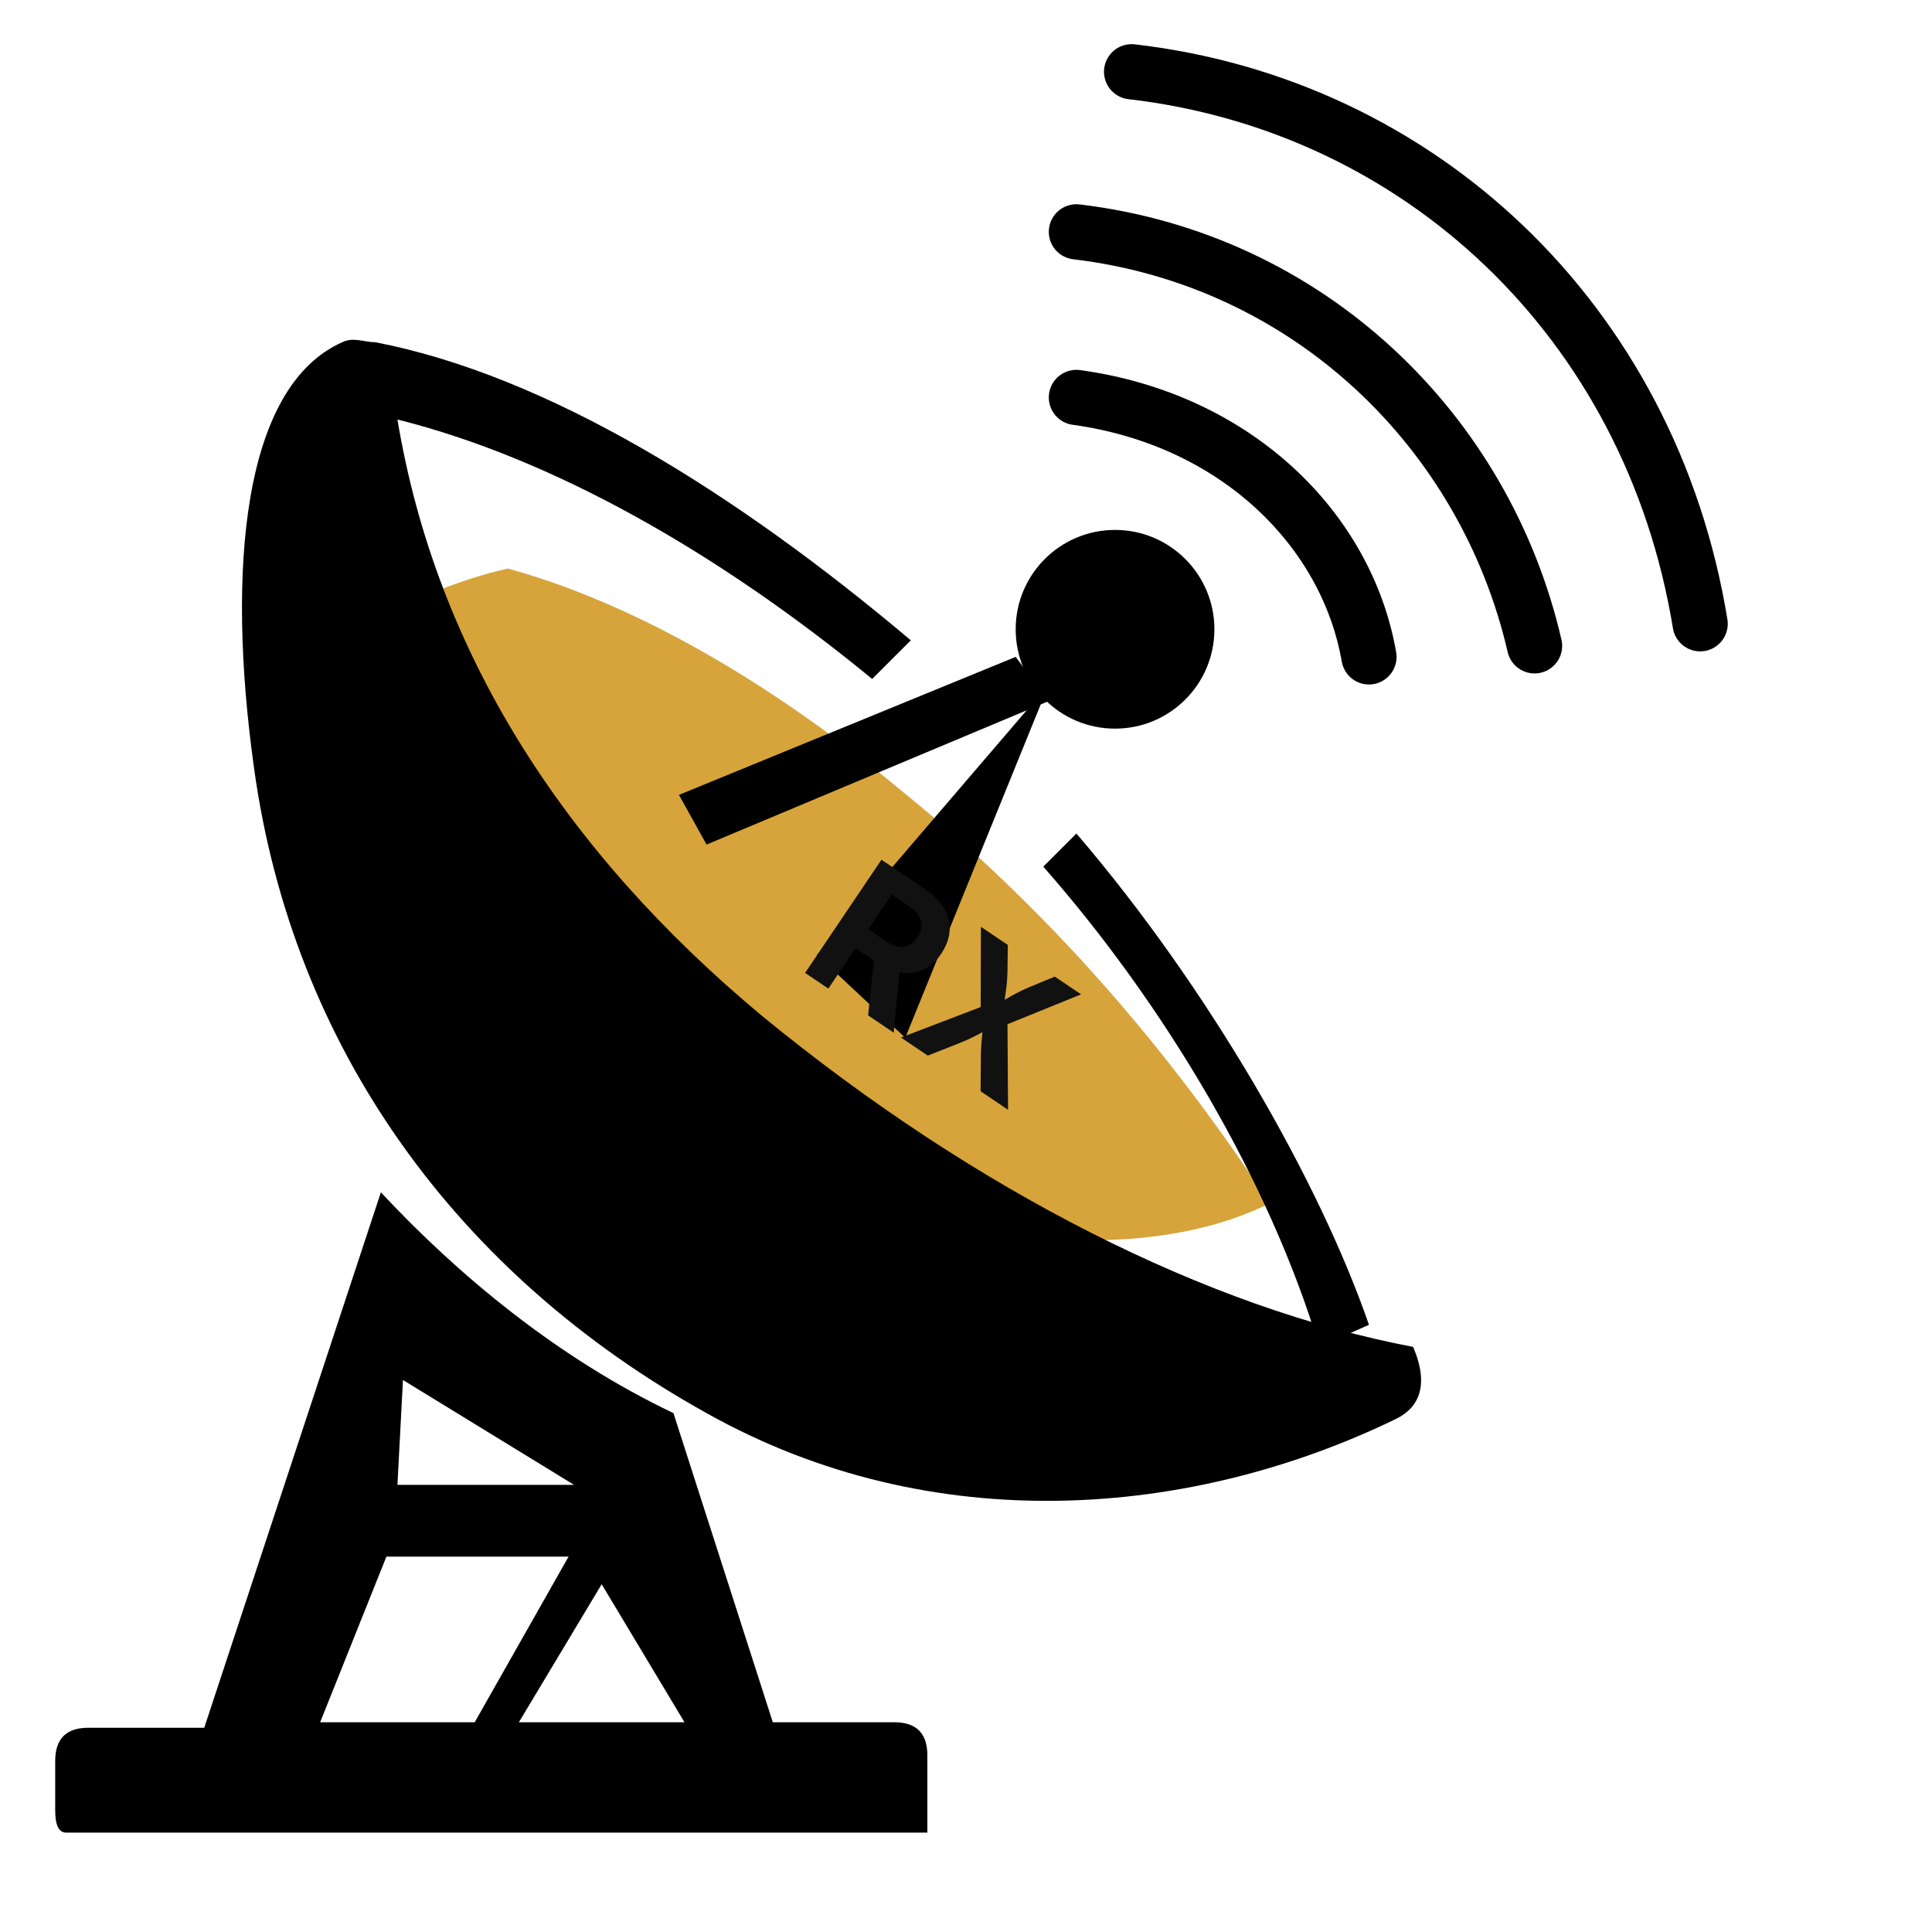
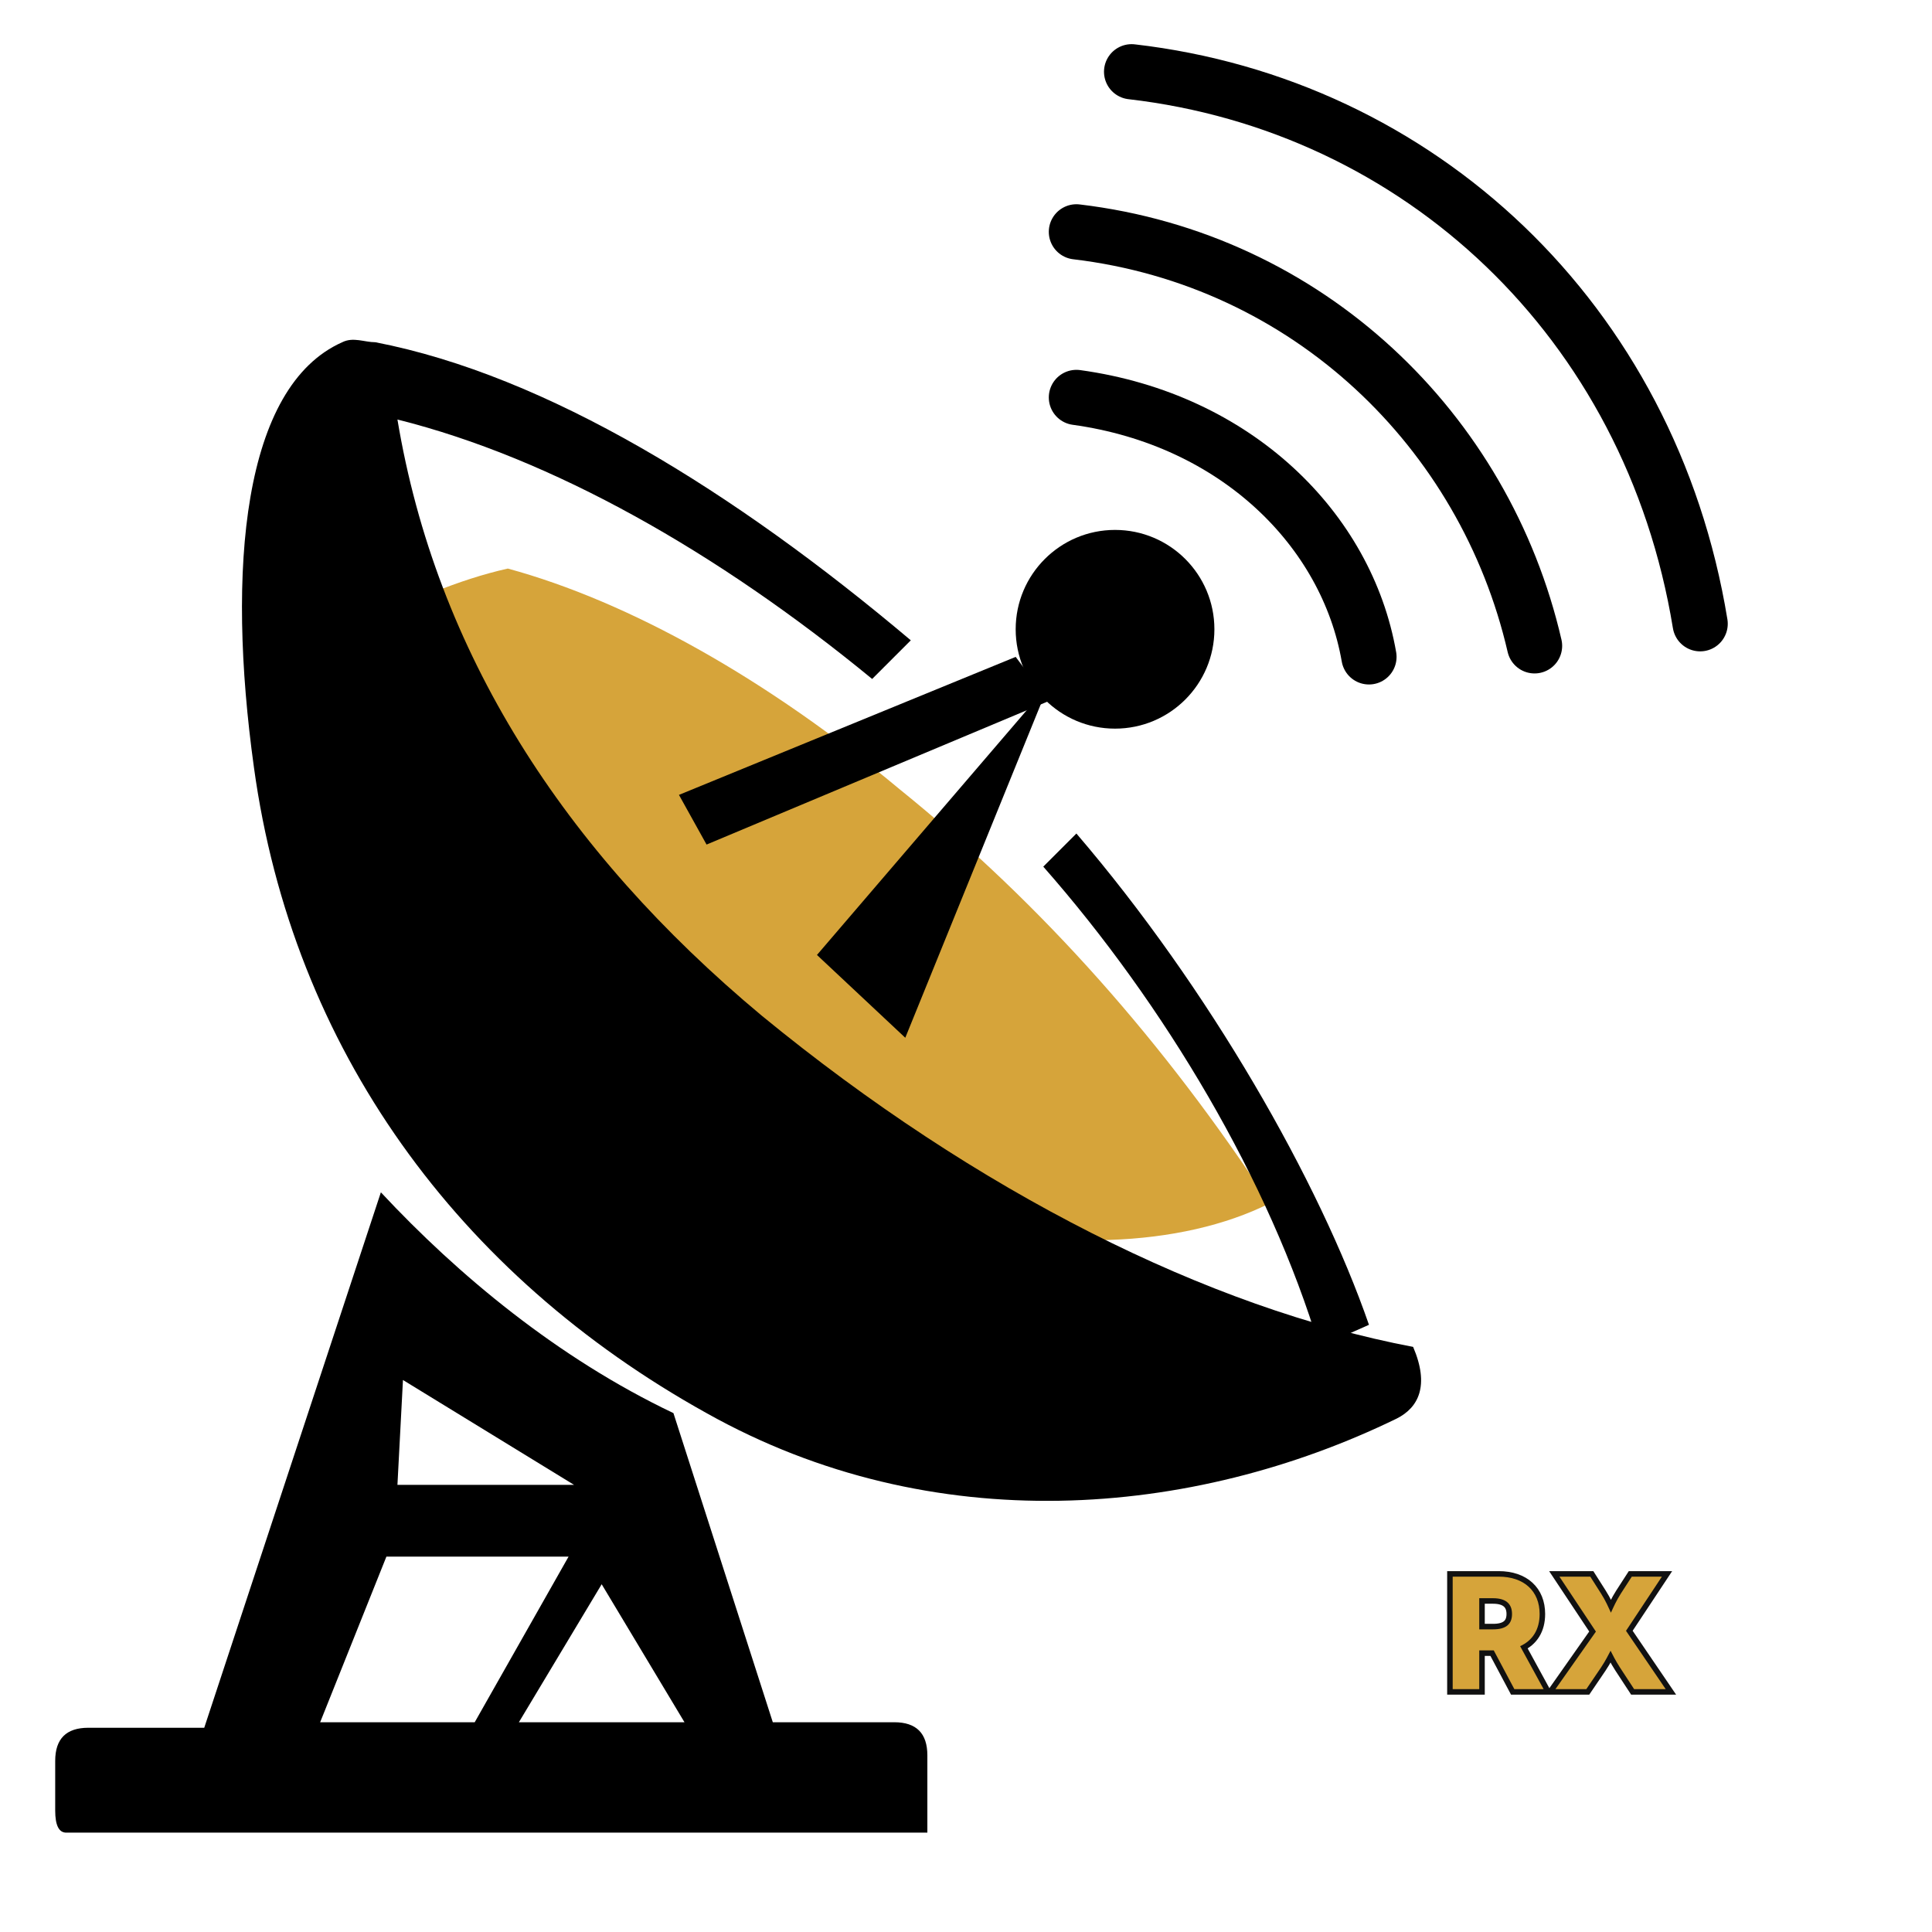
<svg xmlns="http://www.w3.org/2000/svg" viewBox="0 0 350 350" width="350" height="350" role="img" aria-labelledby="title desc">
  <path fill="#D6A43A" d="       M92 103       C114 109 139 123 163 143       C189 164 211 189 230 218       C214 226 190 227 166 220       C134 210 105 188 84 158       C74 144 68 129 66 113       C74 109 83 105 92 103       Z     " />
  <g fill="currentColor">
    <path fill-rule="evenodd" clip-rule="evenodd" d="         M12 332         Q10 332 10 328         V319         Q10 313 16 313         H37         L69 216         C83 231 101 246 122 256         L140 312         H162         Q168 312 168 318         V332         Z          M73 250         L104 269         H72         Z          M70 282         H103         L86 312         H58         Z          M109 287         L124 312         H94         Z       " />
    <path d="         M62 62         C44 70 41 103 46 139         C53 190 83 231 128 256         C169 279 216 275 253 257         C257 255 259 251 256 244         C219 237 177 216 138 184         C102 154 79 118 72 76         C100 83 130 100 158 123         L165 116         C133 89 99 68 68 62         C66 62 64 61 62 62         Z       " />
    <path d="         M195 151         C219 179 239 214 248 240         L239 244         C230 214 211 182 189 157         Z       " />
    <path d="M123 144 L184 119 L190 127 L128 153 Z" />
    <path d="M148 173 L190 124 L164 188 Z" />
    <circle cx="202" cy="114" r="18" />
  </g>
-   <text x="144" y="175" font-family="system-ui, -apple-system, BlinkMacSystemFont, 'Segoe UI', sans-serif" font-size="34" font-weight="700" fill="#111111" transform="rotate(34 144 175)">RX</text>
+   <text x="282" y="306" text-anchor="middle" font-family="system-ui, -apple-system, BlinkMacSystemFont, 'Segoe UI', sans-serif" font-size="28" font-weight="800" letter-spacing="1" fill="#D6A43A" stroke="#111111" stroke-width="2" paint-order="stroke fill">RX</text>
  <g fill="none" stroke="currentColor" stroke-width="10" stroke-linecap="round">
    <path d="M195 72 C224 76 244 96 248 119" />
    <path d="M195 42 C237 47 269 78 278 117" />
    <path d="M205 13 C257 19 299 58 308 113" />
  </g>
</svg>
